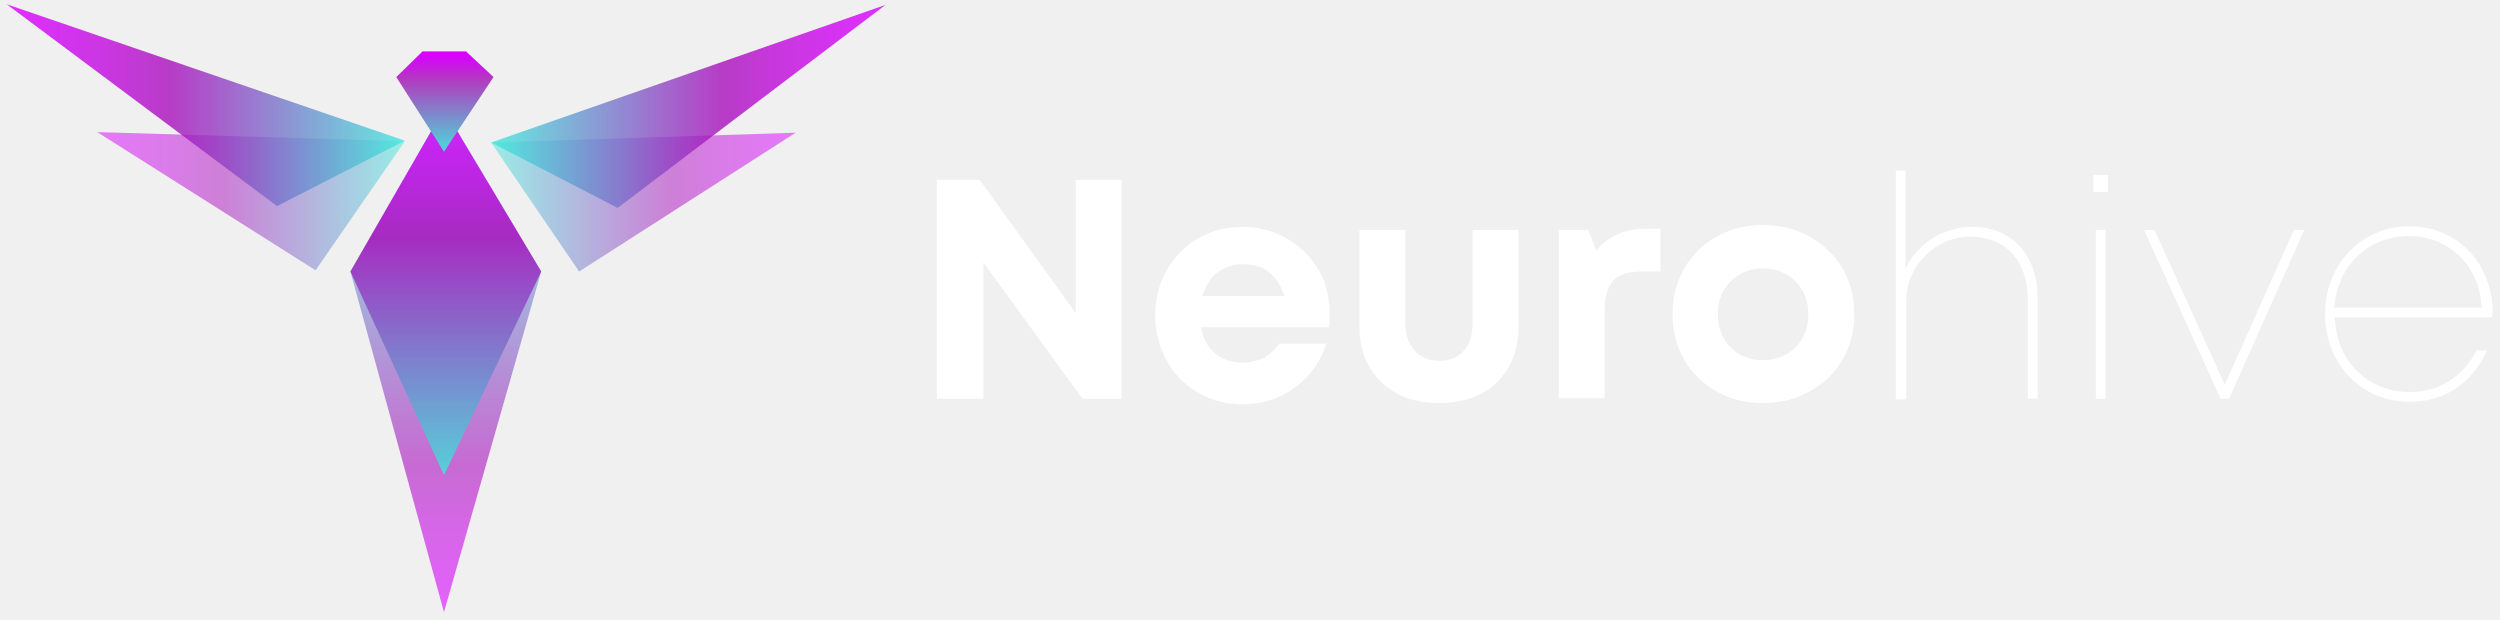
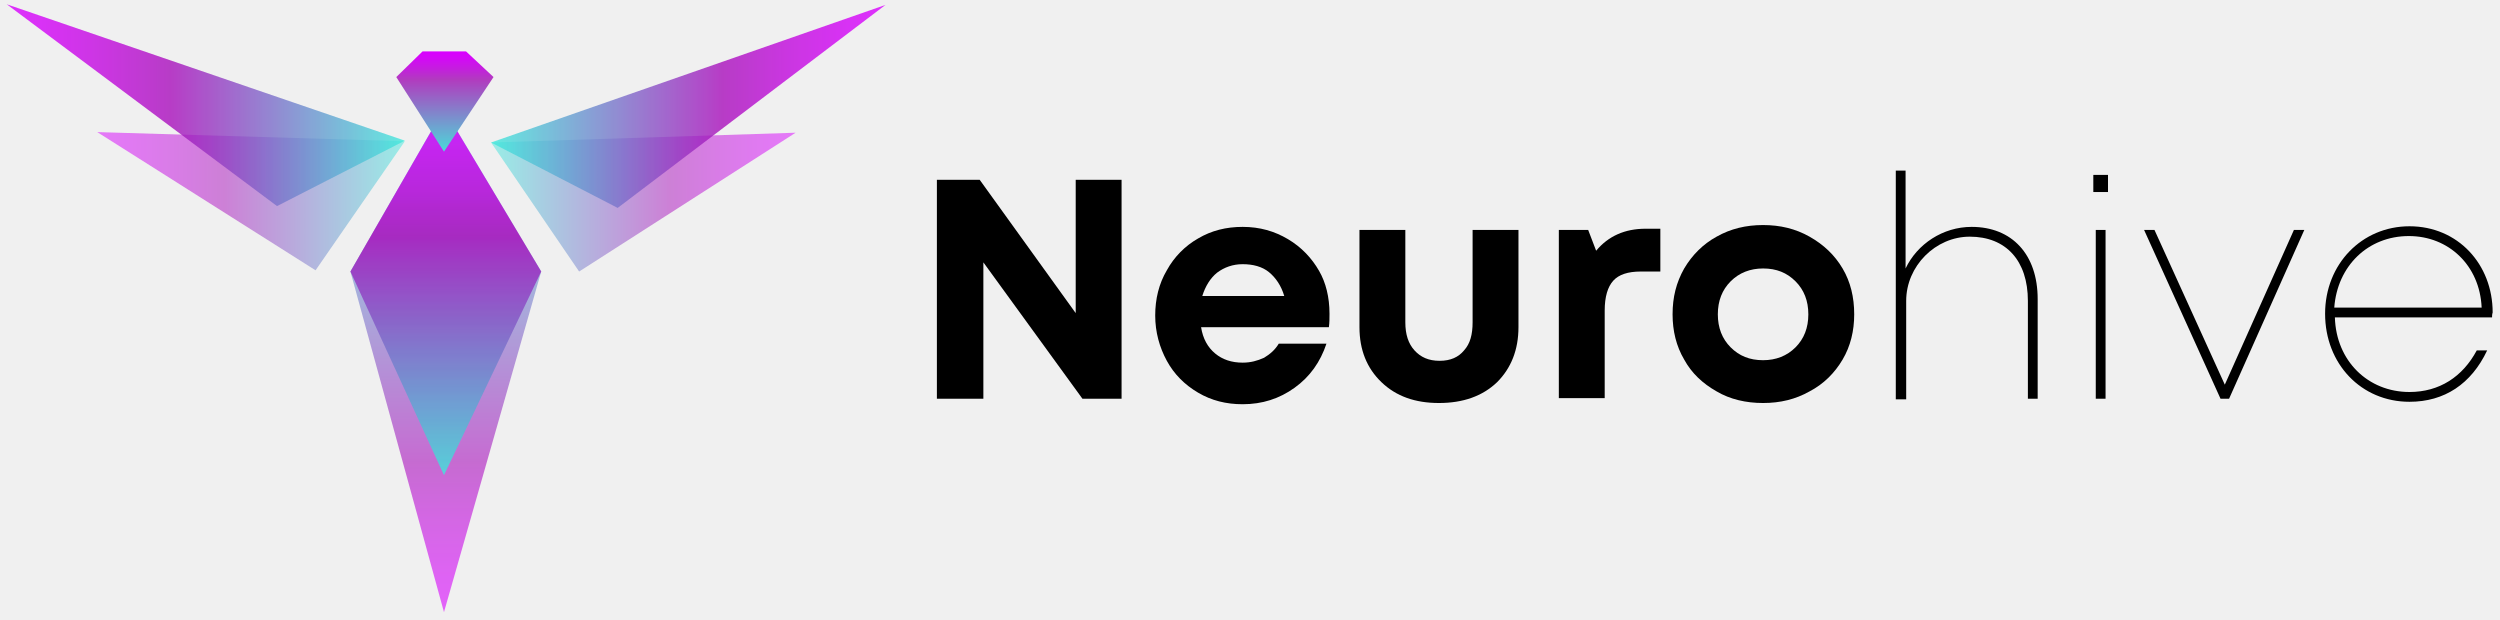
<svg xmlns="http://www.w3.org/2000/svg" version="1.1" x="0px" y="0px" viewBox="0 0 408.8 101.3" style="enable-background:new 0 0 408.8 101.3;" xml:space="preserve">
  <style type="text/css">
	.st0{opacity:0.59;fill:url(#SVGID_1_);enable-background:new    ;}
	.st1{opacity:0.85;fill:url(#Shape_2_copy_2_1_);enable-background:new    ;}
	.st2{opacity:0.5;fill:url(#Shape_1_copy_3_2_);enable-background:new    ;}
	.st3{opacity:0.5;fill:url(#Shape_1_copy_4_2_);enable-background:new    ;}
	.st4{fill:url(#Shape_2_copy_1_);}
	.st5{opacity:0.8;fill:url(#Shape_1_copy_4_3_);enable-background:new    ;}
	.st6{opacity:0.8;fill:url(#Shape_1_copy_3_3_);enable-background:new    ;}
- 	.logo-text{fill:#FFFFFF;}
</style>
  <g id="Layer_2">
</g>
  <g id="Layer_1">
    <linearGradient id="SVGID_1_" gradientUnits="userSpaceOnUse" x1="72.9" y1="4.041" x2="72.9" y2="81.7" gradientTransform="matrix(1 0 0 -1 0 104)">
      <stop offset="0" style="stop-color:#D900FF" />
      <stop offset="7.194939e-02" style="stop-color:#D202F6" />
      <stop offset="0.192" style="stop-color:#C008DC" />
      <stop offset="0.312" style="stop-color:#A90FBC" />
      <stop offset="1" style="stop-color:#40EADC" />
    </linearGradient>
    <path class="st0" d="M72.6,17.8L57.3,44.4l15.3,55.7l15.9-55.7L72.6,17.8z" />
    <linearGradient id="Shape_2_copy_2_1_" gradientUnits="userSpaceOnUse" x1="72.9" y1="86.2" x2="72.9" y2="24.834" gradientTransform="matrix(1 0 0 -1 0 104)">
      <stop offset="0" style="stop-color:#D900FF" />
      <stop offset="7.781940e-02" style="stop-color:#D202F6" />
      <stop offset="0.207" style="stop-color:#C008DC" />
      <stop offset="0.338" style="stop-color:#A90FBC" />
      <stop offset="1" style="stop-color:#40EADC" />
    </linearGradient>
    <path id="Shape_2_copy_2" class="st1" d="M72.6,17.8L57.3,44.4l15.3,33.3l15.9-33.3L72.6,17.8z" />
    <linearGradient id="Shape_1_copy_3_2_" gradientUnits="userSpaceOnUse" x1="130.1" y1="70.95" x2="80.3" y2="70.95" gradientTransform="matrix(1 0 0 -1 0 104)">
      <stop offset="0" style="stop-color:#D900FF" />
      <stop offset="9.485874e-02" style="stop-color:#D202F6" />
      <stop offset="0.253" style="stop-color:#C008DC" />
      <stop offset="0.412" style="stop-color:#A90FBC" />
      <stop offset="1" style="stop-color:#40EADC" />
    </linearGradient>
    <path id="Shape_1_copy_3_1_" class="st2" d="M80.3,23.3l49.8-1.6L94.7,44.4L80.3,23.3z" />
    <linearGradient id="Shape_1_copy_4_2_" gradientUnits="userSpaceOnUse" x1="15.9" y1="71.1" x2="66.2" y2="71.1" gradientTransform="matrix(1 0 0 -1 0 104)">
      <stop offset="0" style="stop-color:#D900FF" />
      <stop offset="9.485874e-02" style="stop-color:#D202F6" />
      <stop offset="0.253" style="stop-color:#C008DC" />
      <stop offset="0.412" style="stop-color:#A90FBC" />
      <stop offset="1" style="stop-color:#40EADC" />
    </linearGradient>
    <path id="Shape_1_copy_4_1_" class="st3" d="M66.2,23.1l-50.3-1.5l35.7,22.6L66.2,23.1z" />
    <linearGradient id="Shape_2_copy_1_" gradientUnits="userSpaceOnUse" x1="72.75" y1="95.529" x2="72.75" y2="78.039" gradientTransform="matrix(1 0 0 -1 0 104)">
      <stop offset="0" style="stop-color:#D900FF" />
      <stop offset="6.159585e-02" style="stop-color:#D309F6" />
      <stop offset="0.164" style="stop-color:#C320DC" />
      <stop offset="0.259" style="stop-color:#B13BBF" />
      <stop offset="1" style="stop-color:#40EADC" />
    </linearGradient>
    <path id="Shape_2_copy" class="st4" d="M76.2,8.4h-7.1l-4.3,4.2l7.8,12.2l8.1-12.2L76.2,8.4z" />
    <linearGradient id="Shape_1_copy_4_3_" gradientUnits="userSpaceOnUse" x1="1.1" y1="86.8" x2="66.2" y2="86.8" gradientTransform="matrix(1 0 0 -1 0 104)">
      <stop offset="0" style="stop-color:#D900FF" />
      <stop offset="9.485874e-02" style="stop-color:#D202F6" />
      <stop offset="0.253" style="stop-color:#C008DC" />
      <stop offset="0.412" style="stop-color:#A90FBC" />
      <stop offset="1" style="stop-color:#40EADC" />
    </linearGradient>
    <path id="Shape_1_copy_4" class="st5" d="M66.2,23L1.1,0.7l44.2,33L66.2,23z" />
    <linearGradient id="Shape_1_copy_3_3_" gradientUnits="userSpaceOnUse" x1="144.8" y1="86.6" x2="80.3" y2="86.6" gradientTransform="matrix(1 0 0 -1 0 104)">
      <stop offset="0" style="stop-color:#D900FF" />
      <stop offset="9.485874e-02" style="stop-color:#D202F6" />
      <stop offset="0.253" style="stop-color:#C008DC" />
      <stop offset="0.412" style="stop-color:#A90FBC" />
      <stop offset="1" style="stop-color:#40EADC" />
    </linearGradient>
    <path id="Shape_1_copy_3" class="st6" d="M80.3,23.3l64.5-22.5L101,34L80.3,23.3z" />
    <g>
-       <path class="logo-text" d="M175.8,29.4h7.6v35.8H177l-16.2-22.3v22.3h-7.6V29.4h7l15.7,21.8V29.4z" />
-       <path class="logo-text" d="M217.4,51.3c0,0.7,0,1.5-0.1,2.2h-20.9c0.3,1.9,1.1,3.3,2.3,4.3c1.2,1,2.7,1.5,4.5,1.5c1.3,0,2.4-0.3,3.5-0.8    c1-0.6,1.8-1.3,2.4-2.3h7.8c-1,3-2.7,5.4-5.2,7.2c-2.5,1.8-5.3,2.7-8.5,2.7c-2.7,0-5.1-0.6-7.3-1.9c-2.2-1.3-3.9-3-5.1-5.2    c-1.2-2.2-1.9-4.7-1.9-7.4c0-2.7,0.6-5.2,1.9-7.4c1.2-2.2,3-4,5.1-5.2c2.2-1.3,4.6-1.9,7.3-1.9c2.8,0,5.2,0.7,7.4,2    c2.2,1.3,3.9,3.1,5.1,5.2C216.8,46.2,217.4,48.6,217.4,51.3z M203.2,43.2c-1.6,0-3,0.5-4.2,1.4c-1.1,0.9-1.9,2.2-2.4,3.8H210    c-0.5-1.7-1.4-3-2.5-3.9S204.9,43.2,203.2,43.2z" />
-       <path class="logo-text" d="M235.3,65.9c-3.9,0-7-1.1-9.4-3.4c-2.4-2.3-3.6-5.3-3.6-9V37.6h7.5v15.1c0,2,0.5,3.5,1.5,4.6    c1,1.1,2.3,1.7,4.1,1.7s3.1-0.6,4-1.7c1-1.1,1.4-2.6,1.4-4.6V37.6h7.5v15.9c0,3.7-1.2,6.7-3.5,9C242.4,64.8,239.2,65.9,235.3,65.9    z" />
-       <path class="logo-text" d="M269.1,37.4h2.4v7h-3.2c-2.1,0-3.6,0.5-4.5,1.5c-0.9,1-1.4,2.6-1.4,4.9v14.3h-7.5V37.6h4.8l1.3,3.4    C263,38.6,265.7,37.4,269.1,37.4z" />
-       <path class="logo-text" d="M288.3,65.9c-2.8,0-5.4-0.6-7.6-1.9c-2.3-1.3-4.1-3-5.3-5.2c-1.3-2.2-1.9-4.7-1.9-7.4c0-2.8,0.6-5.2,1.9-7.5    c1.3-2.2,3.1-4,5.3-5.2c2.3-1.3,4.8-1.9,7.6-1.9c2.8,0,5.3,0.6,7.6,1.9c2.3,1.3,4.1,3,5.4,5.2c1.3,2.2,1.9,4.7,1.9,7.5    c0,2.7-0.6,5.2-1.9,7.4c-1.3,2.2-3.1,4-5.4,5.2C293.6,65.3,291.1,65.9,288.3,65.9z M283,56.8c1.4,1.4,3.1,2.1,5.3,2.1    c2.1,0,3.9-0.7,5.3-2.1s2.1-3.2,2.1-5.4s-0.7-4-2.1-5.4c-1.4-1.4-3.1-2.1-5.3-2.1c-2.1,0-3.9,0.7-5.3,2.1    c-1.4,1.4-2.1,3.2-2.1,5.4S281.6,55.4,283,56.8z" />
-       <path class="logo-text" d="M333.2,48.9v16.3h-1.6v-16c0-6.6-3.6-10.5-9.5-10.5c-5.6,0-10.4,4.8-10.4,10.5v16.1H310V27.9h1.6v16    c1.9-4,6.1-6.8,10.8-6.8C329,37.1,333.2,41.6,333.2,48.9z" />
-       <path class="logo-text" d="M342.3,28.6h2.4v2.8h-2.4V28.6z M342.7,37.6h1.6v27.6h-1.6V37.6z" />
-       <path class="logo-text" d="M376.8,37.6l-12.3,27.6h-1.4l-12.5-27.6h1.7l11.5,25.3l11.3-25.3H376.8z" />
-       <path class="logo-text" d="M407.5,51.9h-25.7c0.2,7.1,5.4,12.2,12.2,12.2c4.9,0,8.7-2.5,11-6.8h1.7c-2.6,5.5-7,8.4-12.7,8.4    c-7.9,0-13.8-6.2-13.8-14.4c0-8.1,6-14.3,13.8-14.3c7.9,0,13.6,6.2,13.6,14.1C407.5,51.4,407.5,51.7,407.5,51.9z M393.9,38.6    c-6.7,0-11.7,4.9-12.2,11.7h24.1C405.5,43.4,400.4,38.6,393.9,38.6L393.9,38.6z" />
+       <path class="logo-text" fill="currentColor" d="M175.8,29.4h7.6v35.8H177l-16.2-22.3v22.3h-7.6V29.4h7l15.7,21.8V29.4z" />
+       <path class="logo-text" fill="currentColor" d="M217.4,51.3c0,0.7,0,1.5-0.1,2.2h-20.9c0.3,1.9,1.1,3.3,2.3,4.3c1.2,1,2.7,1.5,4.5,1.5c1.3,0,2.4-0.3,3.5-0.8    c1-0.6,1.8-1.3,2.4-2.3h7.8c-1,3-2.7,5.4-5.2,7.2c-2.5,1.8-5.3,2.7-8.5,2.7c-2.7,0-5.1-0.6-7.3-1.9c-2.2-1.3-3.9-3-5.1-5.2    c-1.2-2.2-1.9-4.7-1.9-7.4c0-2.7,0.6-5.2,1.9-7.4c1.2-2.2,3-4,5.1-5.2c2.2-1.3,4.6-1.9,7.3-1.9c2.8,0,5.2,0.7,7.4,2    c2.2,1.3,3.9,3.1,5.1,5.2C216.8,46.2,217.4,48.6,217.4,51.3z M203.2,43.2c-1.6,0-3,0.5-4.2,1.4c-1.1,0.9-1.9,2.2-2.4,3.8H210    c-0.5-1.7-1.4-3-2.5-3.9S204.9,43.2,203.2,43.2z" />
+       <path class="logo-text" fill="currentColor" d="M235.3,65.9c-3.9,0-7-1.1-9.4-3.4c-2.4-2.3-3.6-5.3-3.6-9V37.6h7.5v15.1c0,2,0.5,3.5,1.5,4.6    c1,1.1,2.3,1.7,4.1,1.7s3.1-0.6,4-1.7c1-1.1,1.4-2.6,1.4-4.6V37.6h7.5v15.9c0,3.7-1.2,6.7-3.5,9C242.4,64.8,239.2,65.9,235.3,65.9    z" />
+       <path class="logo-text" fill="currentColor" d="M269.1,37.4h2.4v7h-3.2c-2.1,0-3.6,0.5-4.5,1.5c-0.9,1-1.4,2.6-1.4,4.9v14.3h-7.5V37.6h4.8l1.3,3.4    C263,38.6,265.7,37.4,269.1,37.4z" />
+       <path class="logo-text" fill="currentColor" d="M288.3,65.9c-2.8,0-5.4-0.6-7.6-1.9c-2.3-1.3-4.1-3-5.3-5.2c-1.3-2.2-1.9-4.7-1.9-7.4c0-2.8,0.6-5.2,1.9-7.5    c1.3-2.2,3.1-4,5.3-5.2c2.3-1.3,4.8-1.9,7.6-1.9c2.8,0,5.3,0.6,7.6,1.9c2.3,1.3,4.1,3,5.4,5.2c1.3,2.2,1.9,4.7,1.9,7.5    c0,2.7-0.6,5.2-1.9,7.4c-1.3,2.2-3.1,4-5.4,5.2C293.6,65.3,291.1,65.9,288.3,65.9z M283,56.8c1.4,1.4,3.1,2.1,5.3,2.1    c2.1,0,3.9-0.7,5.3-2.1s2.1-3.2,2.1-5.4s-0.7-4-2.1-5.4c-1.4-1.4-3.1-2.1-5.3-2.1c-2.1,0-3.9,0.7-5.3,2.1    c-1.4,1.4-2.1,3.2-2.1,5.4S281.6,55.4,283,56.8z" />
+       <path class="logo-text" fill="currentColor" d="M333.2,48.9v16.3h-1.6v-16c0-6.6-3.6-10.5-9.5-10.5c-5.6,0-10.4,4.8-10.4,10.5v16.1H310V27.9h1.6v16    c1.9-4,6.1-6.8,10.8-6.8C329,37.1,333.2,41.6,333.2,48.9z" />
+       <path class="logo-text" fill="currentColor" d="M342.3,28.6h2.4v2.8h-2.4V28.6z M342.7,37.6h1.6v27.6h-1.6V37.6z" />
+       <path class="logo-text" fill="currentColor" d="M376.8,37.6l-12.3,27.6h-1.4l-12.5-27.6h1.7l11.5,25.3l11.3-25.3H376.8z" />
+       <path class="logo-text" fill="currentColor" d="M407.5,51.9h-25.7c0.2,7.1,5.4,12.2,12.2,12.2c4.9,0,8.7-2.5,11-6.8h1.7c-2.6,5.5-7,8.4-12.7,8.4    c-7.9,0-13.8-6.2-13.8-14.4c0-8.1,6-14.3,13.8-14.3c7.9,0,13.6,6.2,13.6,14.1C407.5,51.4,407.5,51.7,407.5,51.9z M393.9,38.6    c-6.7,0-11.7,4.9-12.2,11.7h24.1C405.5,43.4,400.4,38.6,393.9,38.6L393.9,38.6z" />
    </g>
  </g>
</svg>
